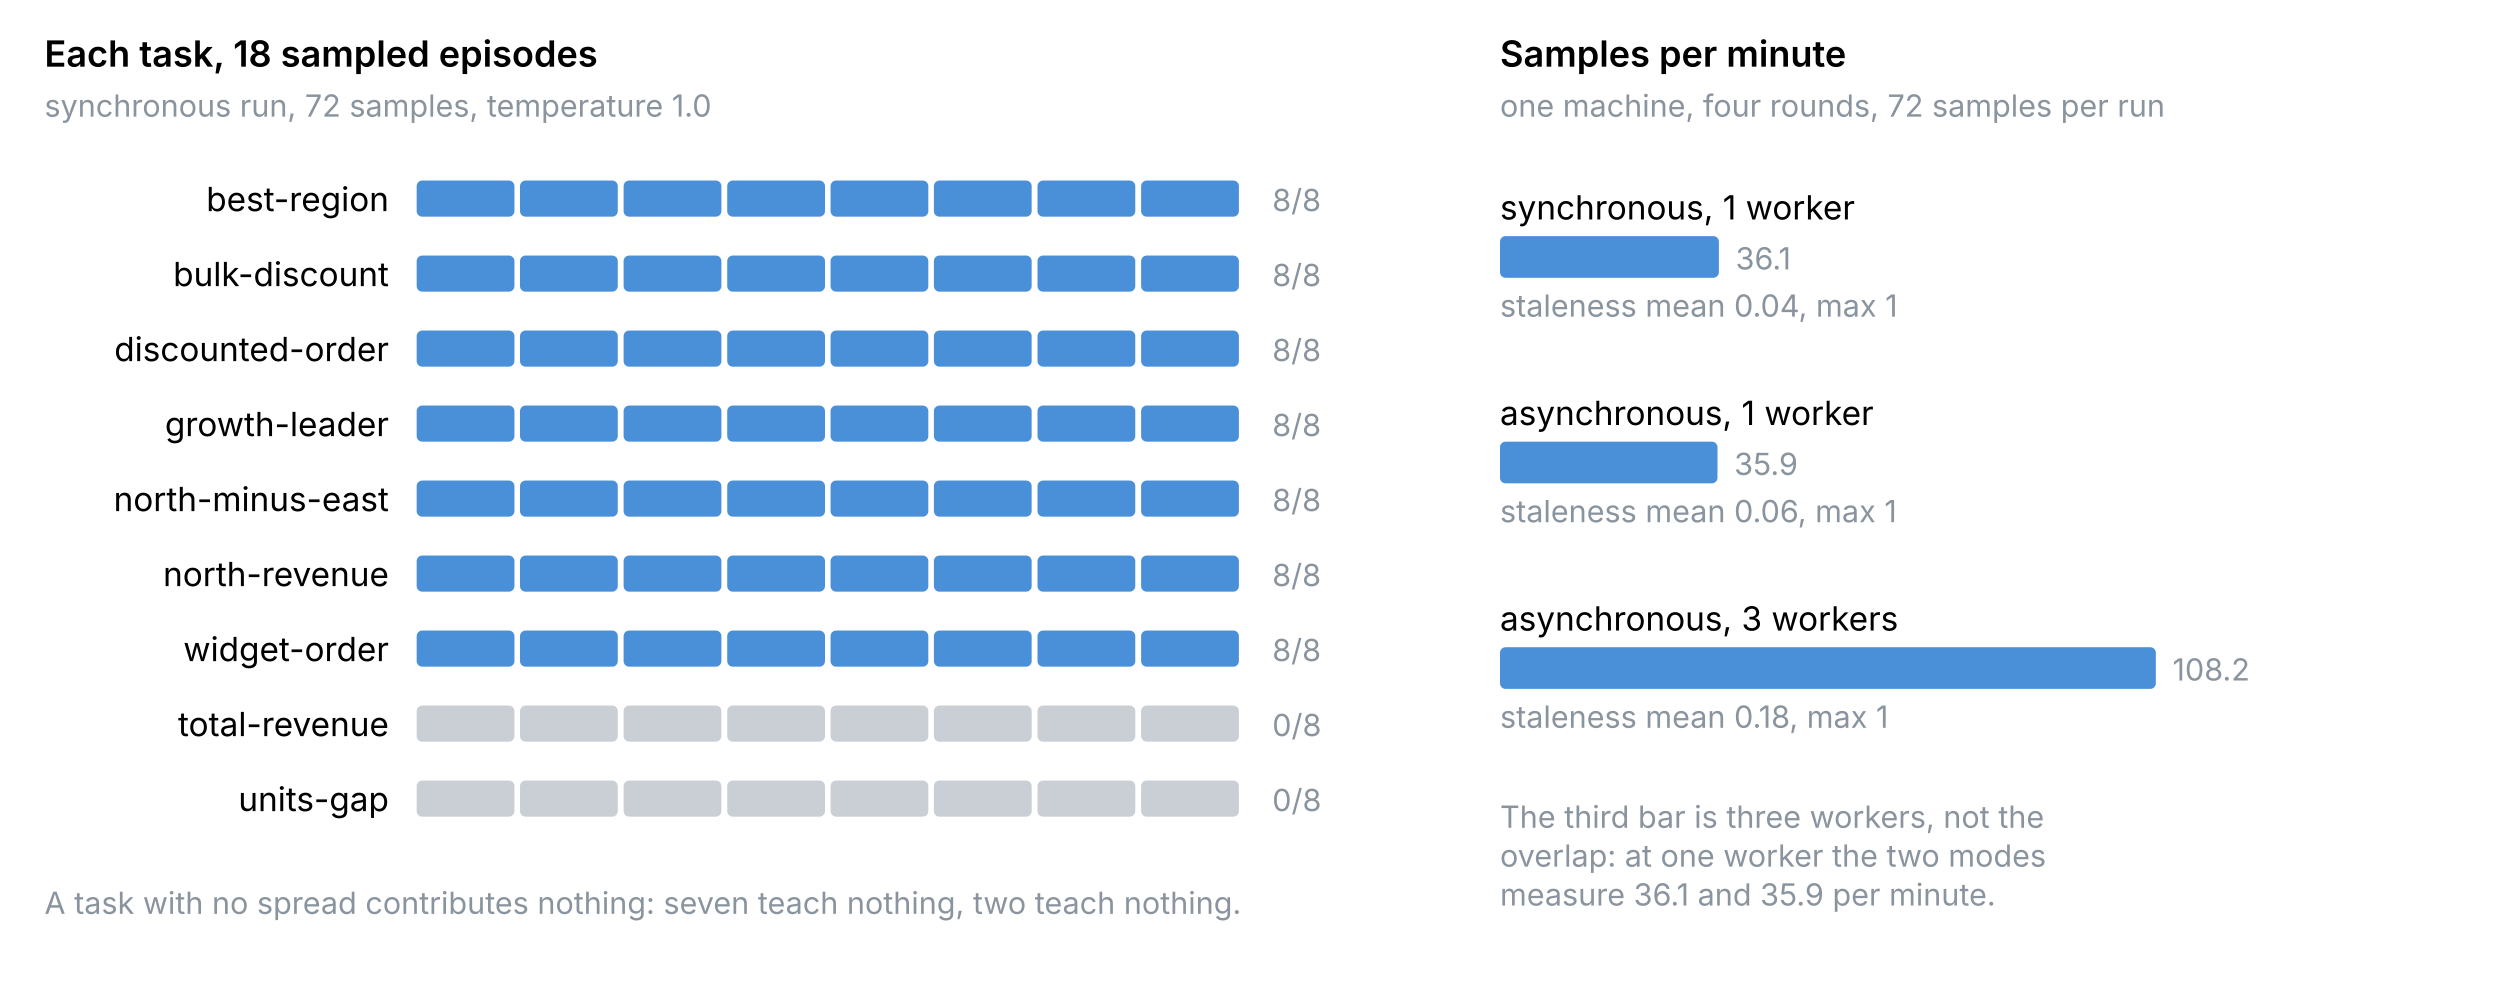
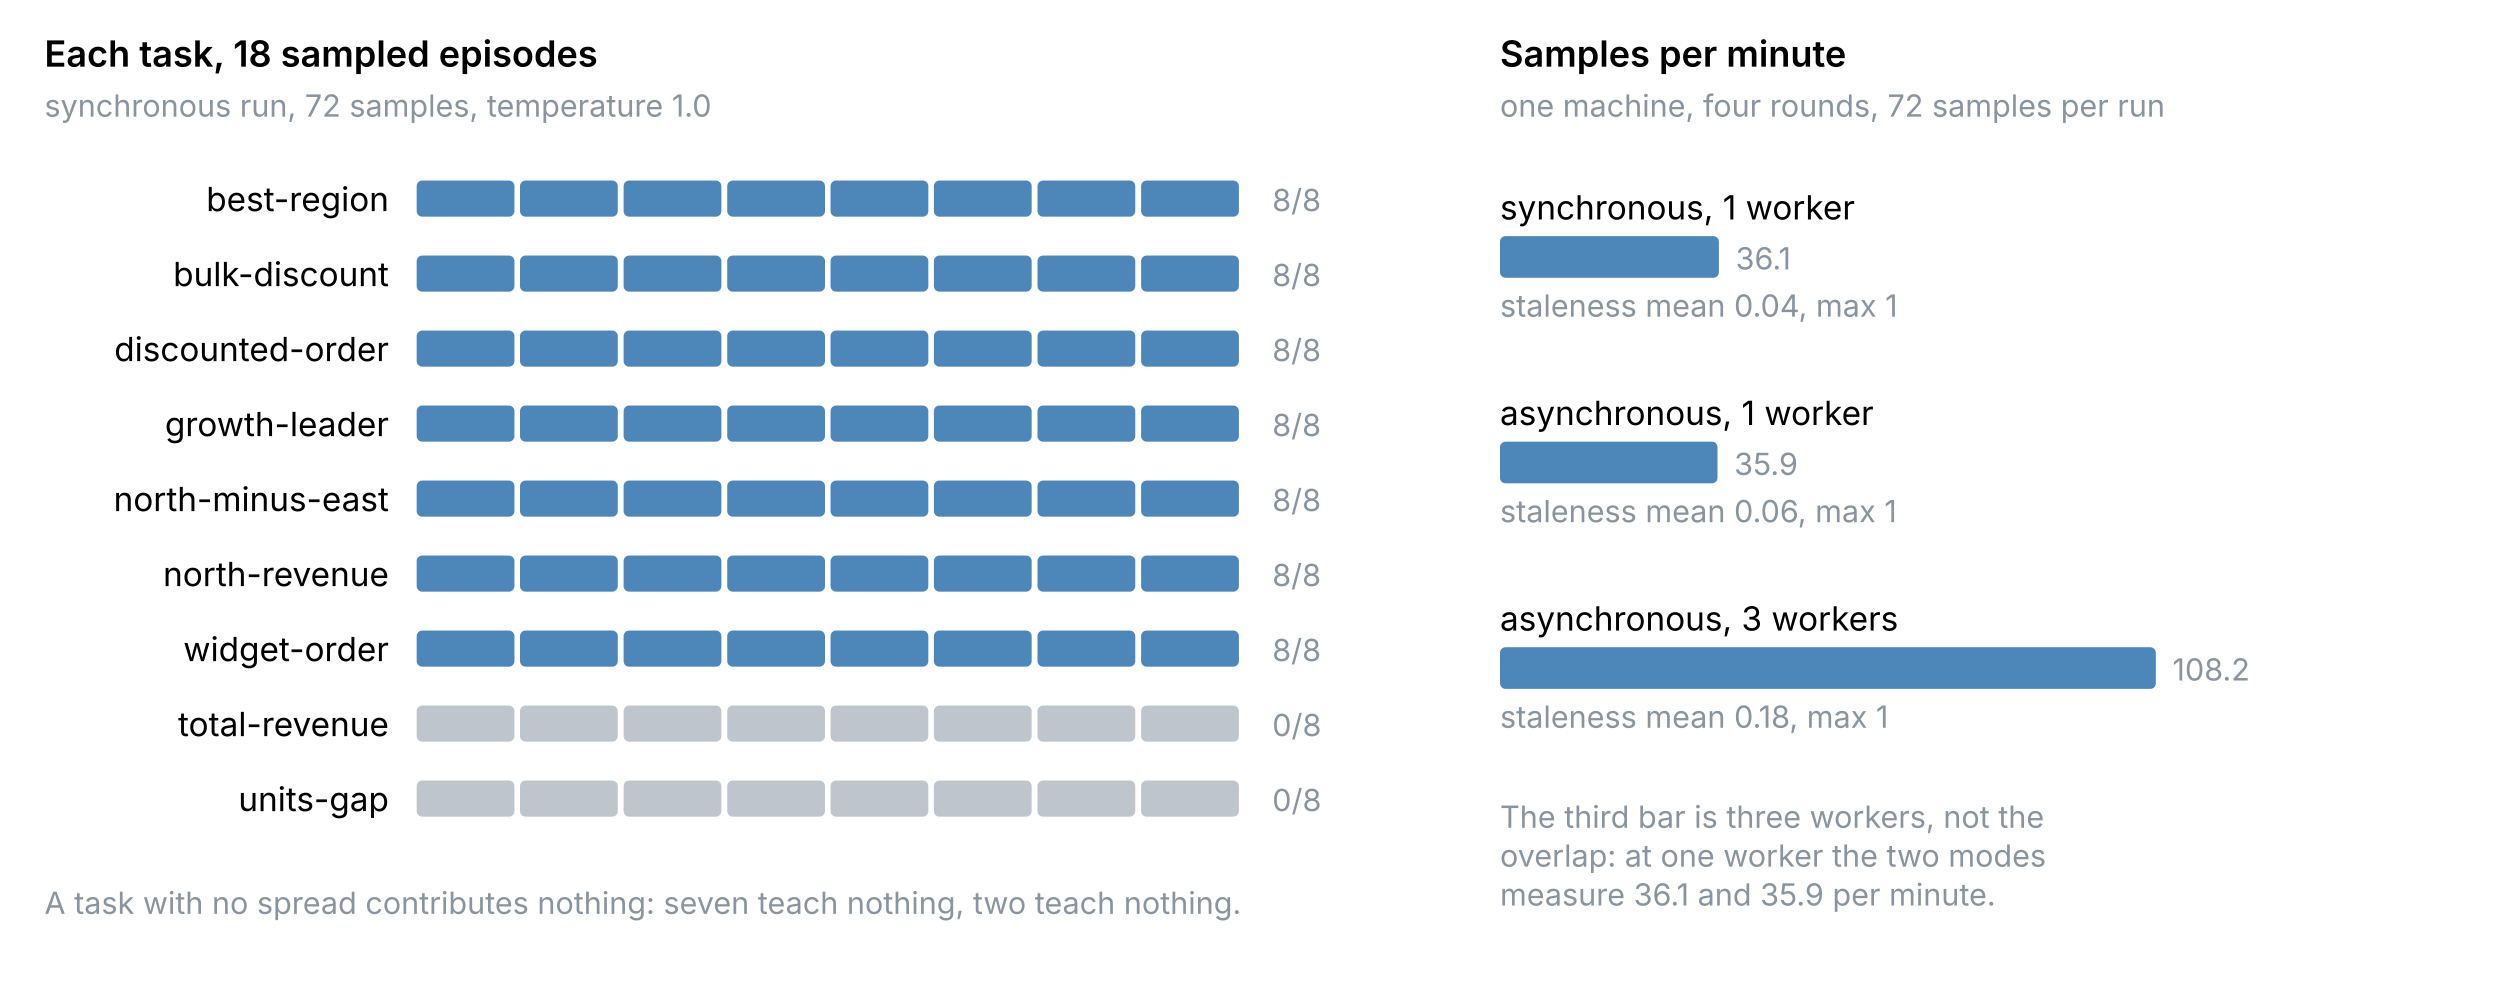
<svg xmlns="http://www.w3.org/2000/svg" viewBox="0 0 900 356" role="img" aria-label="Left: per-task solved counts are bimodal. Right: throughput comes from three workers, not from overlapping training with sampling.">
  <style>
  .t { font-family: ui-sans-serif, system-ui, -apple-system, "Segoe UI", sans-serif; }
  /* mdBook defines --fg and re-themes it; the desktop preview defines --foreground.  Both are
     handled, and the bar colours are fixed so the figure reads on a white page and a dark one. */
  .label { font-size: 12px; fill: var(--fg, var(--foreground, #24313d)); }
  .title { font-size: 13px; font-weight: 600; fill: var(--fg, var(--foreground, #24313d)); }
-   .small { font-size: 11px; fill: #8a949e; }
-   .bar-solved { fill: #4a90d9; }
-   .bar-missed { fill: #8895a2; opacity: .45; }
-   .bar-tp { fill: #4a90d9; }
-   .bar-tp2 { fill: #4a90d9; }
+   .small { font-size: 11px; fill: var(--muted-foreground, #8a949e); }
+   .fig-a-solved { fill: #4d86b8; }
+   .fig-a-missed { fill: #7f8c99; opacity: .5; }
+   .fig-a-bars { fill: #4d86b8; }
+   
</style>
  <text class="t title" x="16" y="24">Each task, 18 sampled episodes</text>
  <text class="t small" x="16" y="42">synchronous run, 72 samples, temperature 1.0</text>
  <text class="t label" x="140" y="76" text-anchor="end">best-region</text>
-   <rect class="bar-solved" x="150.0" y="65" width="35.2" height="13" rx="2" />
-   <rect class="bar-solved" x="187.2" y="65" width="35.2" height="13" rx="2" />
-   <rect class="bar-solved" x="224.5" y="65" width="35.2" height="13" rx="2" />
-   <rect class="bar-solved" x="261.8" y="65" width="35.2" height="13" rx="2" />
-   <rect class="bar-solved" x="299.0" y="65" width="35.2" height="13" rx="2" />
-   <rect class="bar-solved" x="336.2" y="65" width="35.2" height="13" rx="2" />
-   <rect class="bar-solved" x="373.5" y="65" width="35.2" height="13" rx="2" />
-   <rect class="bar-solved" x="410.8" y="65" width="35.2" height="13" rx="2" />
+   <rect class="fig-a-solved" x="150.0" y="65" width="35.2" height="13" rx="2" />
+   <rect class="fig-a-solved" x="187.2" y="65" width="35.2" height="13" rx="2" />
+   <rect class="fig-a-solved" x="224.5" y="65" width="35.2" height="13" rx="2" />
+   <rect class="fig-a-solved" x="261.8" y="65" width="35.2" height="13" rx="2" />
+   <rect class="fig-a-solved" x="299.0" y="65" width="35.2" height="13" rx="2" />
+   <rect class="fig-a-solved" x="336.2" y="65" width="35.2" height="13" rx="2" />
+   <rect class="fig-a-solved" x="373.5" y="65" width="35.2" height="13" rx="2" />
+   <rect class="fig-a-solved" x="410.8" y="65" width="35.2" height="13" rx="2" />
  <text class="t small" x="458" y="76">8/8</text>
  <text class="t label" x="140" y="103" text-anchor="end">bulk-discount</text>
-   <rect class="bar-solved" x="150.0" y="92" width="35.2" height="13" rx="2" />
-   <rect class="bar-solved" x="187.2" y="92" width="35.2" height="13" rx="2" />
-   <rect class="bar-solved" x="224.5" y="92" width="35.2" height="13" rx="2" />
-   <rect class="bar-solved" x="261.8" y="92" width="35.2" height="13" rx="2" />
-   <rect class="bar-solved" x="299.0" y="92" width="35.2" height="13" rx="2" />
-   <rect class="bar-solved" x="336.2" y="92" width="35.2" height="13" rx="2" />
-   <rect class="bar-solved" x="373.5" y="92" width="35.2" height="13" rx="2" />
-   <rect class="bar-solved" x="410.8" y="92" width="35.2" height="13" rx="2" />
+   <rect class="fig-a-solved" x="150.0" y="92" width="35.2" height="13" rx="2" />
+   <rect class="fig-a-solved" x="187.2" y="92" width="35.2" height="13" rx="2" />
+   <rect class="fig-a-solved" x="224.5" y="92" width="35.2" height="13" rx="2" />
+   <rect class="fig-a-solved" x="261.8" y="92" width="35.2" height="13" rx="2" />
+   <rect class="fig-a-solved" x="299.0" y="92" width="35.2" height="13" rx="2" />
+   <rect class="fig-a-solved" x="336.2" y="92" width="35.2" height="13" rx="2" />
+   <rect class="fig-a-solved" x="373.5" y="92" width="35.2" height="13" rx="2" />
+   <rect class="fig-a-solved" x="410.8" y="92" width="35.2" height="13" rx="2" />
  <text class="t small" x="458" y="103">8/8</text>
  <text class="t label" x="140" y="130" text-anchor="end">discounted-order</text>
-   <rect class="bar-solved" x="150.0" y="119" width="35.2" height="13" rx="2" />
-   <rect class="bar-solved" x="187.2" y="119" width="35.2" height="13" rx="2" />
-   <rect class="bar-solved" x="224.5" y="119" width="35.2" height="13" rx="2" />
-   <rect class="bar-solved" x="261.8" y="119" width="35.2" height="13" rx="2" />
-   <rect class="bar-solved" x="299.0" y="119" width="35.2" height="13" rx="2" />
-   <rect class="bar-solved" x="336.2" y="119" width="35.2" height="13" rx="2" />
-   <rect class="bar-solved" x="373.5" y="119" width="35.2" height="13" rx="2" />
-   <rect class="bar-solved" x="410.8" y="119" width="35.2" height="13" rx="2" />
+   <rect class="fig-a-solved" x="150.0" y="119" width="35.2" height="13" rx="2" />
+   <rect class="fig-a-solved" x="187.2" y="119" width="35.2" height="13" rx="2" />
+   <rect class="fig-a-solved" x="224.5" y="119" width="35.2" height="13" rx="2" />
+   <rect class="fig-a-solved" x="261.8" y="119" width="35.2" height="13" rx="2" />
+   <rect class="fig-a-solved" x="299.0" y="119" width="35.2" height="13" rx="2" />
+   <rect class="fig-a-solved" x="336.2" y="119" width="35.2" height="13" rx="2" />
+   <rect class="fig-a-solved" x="373.5" y="119" width="35.2" height="13" rx="2" />
+   <rect class="fig-a-solved" x="410.8" y="119" width="35.2" height="13" rx="2" />
  <text class="t small" x="458" y="130">8/8</text>
  <text class="t label" x="140" y="157" text-anchor="end">growth-leader</text>
-   <rect class="bar-solved" x="150.0" y="146" width="35.2" height="13" rx="2" />
-   <rect class="bar-solved" x="187.2" y="146" width="35.2" height="13" rx="2" />
-   <rect class="bar-solved" x="224.5" y="146" width="35.2" height="13" rx="2" />
-   <rect class="bar-solved" x="261.8" y="146" width="35.2" height="13" rx="2" />
-   <rect class="bar-solved" x="299.0" y="146" width="35.2" height="13" rx="2" />
-   <rect class="bar-solved" x="336.2" y="146" width="35.2" height="13" rx="2" />
-   <rect class="bar-solved" x="373.5" y="146" width="35.2" height="13" rx="2" />
-   <rect class="bar-solved" x="410.8" y="146" width="35.2" height="13" rx="2" />
+   <rect class="fig-a-solved" x="150.0" y="146" width="35.2" height="13" rx="2" />
+   <rect class="fig-a-solved" x="187.2" y="146" width="35.2" height="13" rx="2" />
+   <rect class="fig-a-solved" x="224.5" y="146" width="35.2" height="13" rx="2" />
+   <rect class="fig-a-solved" x="261.8" y="146" width="35.2" height="13" rx="2" />
+   <rect class="fig-a-solved" x="299.0" y="146" width="35.2" height="13" rx="2" />
+   <rect class="fig-a-solved" x="336.2" y="146" width="35.2" height="13" rx="2" />
+   <rect class="fig-a-solved" x="373.5" y="146" width="35.2" height="13" rx="2" />
+   <rect class="fig-a-solved" x="410.8" y="146" width="35.2" height="13" rx="2" />
  <text class="t small" x="458" y="157">8/8</text>
  <text class="t label" x="140" y="184" text-anchor="end">north-minus-east</text>
-   <rect class="bar-solved" x="150.0" y="173" width="35.2" height="13" rx="2" />
-   <rect class="bar-solved" x="187.2" y="173" width="35.2" height="13" rx="2" />
-   <rect class="bar-solved" x="224.5" y="173" width="35.2" height="13" rx="2" />
-   <rect class="bar-solved" x="261.8" y="173" width="35.2" height="13" rx="2" />
-   <rect class="bar-solved" x="299.0" y="173" width="35.2" height="13" rx="2" />
-   <rect class="bar-solved" x="336.2" y="173" width="35.2" height="13" rx="2" />
-   <rect class="bar-solved" x="373.5" y="173" width="35.2" height="13" rx="2" />
-   <rect class="bar-solved" x="410.8" y="173" width="35.2" height="13" rx="2" />
+   <rect class="fig-a-solved" x="150.0" y="173" width="35.2" height="13" rx="2" />
+   <rect class="fig-a-solved" x="187.2" y="173" width="35.2" height="13" rx="2" />
+   <rect class="fig-a-solved" x="224.5" y="173" width="35.2" height="13" rx="2" />
+   <rect class="fig-a-solved" x="261.8" y="173" width="35.2" height="13" rx="2" />
+   <rect class="fig-a-solved" x="299.0" y="173" width="35.2" height="13" rx="2" />
+   <rect class="fig-a-solved" x="336.2" y="173" width="35.2" height="13" rx="2" />
+   <rect class="fig-a-solved" x="373.5" y="173" width="35.2" height="13" rx="2" />
+   <rect class="fig-a-solved" x="410.8" y="173" width="35.2" height="13" rx="2" />
  <text class="t small" x="458" y="184">8/8</text>
  <text class="t label" x="140" y="211" text-anchor="end">north-revenue</text>
-   <rect class="bar-solved" x="150.0" y="200" width="35.2" height="13" rx="2" />
-   <rect class="bar-solved" x="187.2" y="200" width="35.2" height="13" rx="2" />
-   <rect class="bar-solved" x="224.5" y="200" width="35.2" height="13" rx="2" />
-   <rect class="bar-solved" x="261.8" y="200" width="35.2" height="13" rx="2" />
-   <rect class="bar-solved" x="299.0" y="200" width="35.2" height="13" rx="2" />
-   <rect class="bar-solved" x="336.2" y="200" width="35.2" height="13" rx="2" />
-   <rect class="bar-solved" x="373.5" y="200" width="35.2" height="13" rx="2" />
-   <rect class="bar-solved" x="410.8" y="200" width="35.2" height="13" rx="2" />
+   <rect class="fig-a-solved" x="150.0" y="200" width="35.2" height="13" rx="2" />
+   <rect class="fig-a-solved" x="187.2" y="200" width="35.2" height="13" rx="2" />
+   <rect class="fig-a-solved" x="224.5" y="200" width="35.2" height="13" rx="2" />
+   <rect class="fig-a-solved" x="261.8" y="200" width="35.2" height="13" rx="2" />
+   <rect class="fig-a-solved" x="299.0" y="200" width="35.2" height="13" rx="2" />
+   <rect class="fig-a-solved" x="336.2" y="200" width="35.2" height="13" rx="2" />
+   <rect class="fig-a-solved" x="373.5" y="200" width="35.2" height="13" rx="2" />
+   <rect class="fig-a-solved" x="410.8" y="200" width="35.2" height="13" rx="2" />
  <text class="t small" x="458" y="211">8/8</text>
  <text class="t label" x="140" y="238" text-anchor="end">widget-order</text>
-   <rect class="bar-solved" x="150.0" y="227" width="35.2" height="13" rx="2" />
-   <rect class="bar-solved" x="187.2" y="227" width="35.2" height="13" rx="2" />
-   <rect class="bar-solved" x="224.5" y="227" width="35.2" height="13" rx="2" />
-   <rect class="bar-solved" x="261.8" y="227" width="35.2" height="13" rx="2" />
-   <rect class="bar-solved" x="299.0" y="227" width="35.2" height="13" rx="2" />
-   <rect class="bar-solved" x="336.2" y="227" width="35.2" height="13" rx="2" />
-   <rect class="bar-solved" x="373.5" y="227" width="35.2" height="13" rx="2" />
-   <rect class="bar-solved" x="410.8" y="227" width="35.2" height="13" rx="2" />
+   <rect class="fig-a-solved" x="150.0" y="227" width="35.2" height="13" rx="2" />
+   <rect class="fig-a-solved" x="187.2" y="227" width="35.2" height="13" rx="2" />
+   <rect class="fig-a-solved" x="224.5" y="227" width="35.2" height="13" rx="2" />
+   <rect class="fig-a-solved" x="261.8" y="227" width="35.2" height="13" rx="2" />
+   <rect class="fig-a-solved" x="299.0" y="227" width="35.2" height="13" rx="2" />
+   <rect class="fig-a-solved" x="336.2" y="227" width="35.2" height="13" rx="2" />
+   <rect class="fig-a-solved" x="373.5" y="227" width="35.2" height="13" rx="2" />
+   <rect class="fig-a-solved" x="410.8" y="227" width="35.2" height="13" rx="2" />
  <text class="t small" x="458" y="238">8/8</text>
  <text class="t label" x="140" y="265" text-anchor="end">total-revenue</text>
-   <rect class="bar-missed" x="150.0" y="254" width="35.2" height="13" rx="2" />
-   <rect class="bar-missed" x="187.2" y="254" width="35.2" height="13" rx="2" />
-   <rect class="bar-missed" x="224.5" y="254" width="35.2" height="13" rx="2" />
-   <rect class="bar-missed" x="261.8" y="254" width="35.2" height="13" rx="2" />
-   <rect class="bar-missed" x="299.0" y="254" width="35.2" height="13" rx="2" />
-   <rect class="bar-missed" x="336.2" y="254" width="35.2" height="13" rx="2" />
-   <rect class="bar-missed" x="373.5" y="254" width="35.2" height="13" rx="2" />
-   <rect class="bar-missed" x="410.8" y="254" width="35.2" height="13" rx="2" />
+   <rect class="fig-a-missed" x="150.0" y="254" width="35.2" height="13" rx="2" />
+   <rect class="fig-a-missed" x="187.2" y="254" width="35.2" height="13" rx="2" />
+   <rect class="fig-a-missed" x="224.5" y="254" width="35.2" height="13" rx="2" />
+   <rect class="fig-a-missed" x="261.8" y="254" width="35.2" height="13" rx="2" />
+   <rect class="fig-a-missed" x="299.0" y="254" width="35.2" height="13" rx="2" />
+   <rect class="fig-a-missed" x="336.2" y="254" width="35.2" height="13" rx="2" />
+   <rect class="fig-a-missed" x="373.5" y="254" width="35.2" height="13" rx="2" />
+   <rect class="fig-a-missed" x="410.8" y="254" width="35.2" height="13" rx="2" />
  <text class="t small" x="458" y="265">0/8</text>
  <text class="t label" x="140" y="292" text-anchor="end">units-gap</text>
-   <rect class="bar-missed" x="150.0" y="281" width="35.2" height="13" rx="2" />
-   <rect class="bar-missed" x="187.2" y="281" width="35.2" height="13" rx="2" />
-   <rect class="bar-missed" x="224.5" y="281" width="35.2" height="13" rx="2" />
-   <rect class="bar-missed" x="261.8" y="281" width="35.2" height="13" rx="2" />
-   <rect class="bar-missed" x="299.0" y="281" width="35.2" height="13" rx="2" />
-   <rect class="bar-missed" x="336.2" y="281" width="35.2" height="13" rx="2" />
-   <rect class="bar-missed" x="373.5" y="281" width="35.2" height="13" rx="2" />
-   <rect class="bar-missed" x="410.8" y="281" width="35.2" height="13" rx="2" />
+   <rect class="fig-a-missed" x="150.0" y="281" width="35.2" height="13" rx="2" />
+   <rect class="fig-a-missed" x="187.2" y="281" width="35.2" height="13" rx="2" />
+   <rect class="fig-a-missed" x="224.5" y="281" width="35.2" height="13" rx="2" />
+   <rect class="fig-a-missed" x="261.8" y="281" width="35.2" height="13" rx="2" />
+   <rect class="fig-a-missed" x="299.0" y="281" width="35.2" height="13" rx="2" />
+   <rect class="fig-a-missed" x="336.2" y="281" width="35.2" height="13" rx="2" />
+   <rect class="fig-a-missed" x="373.5" y="281" width="35.2" height="13" rx="2" />
+   <rect class="fig-a-missed" x="410.8" y="281" width="35.2" height="13" rx="2" />
  <text class="t small" x="458" y="292">0/8</text>
  <text class="t small" x="16" y="329">A task with no spread contributes nothing: seven teach nothing, two teach nothing.</text>
  <text class="t title" x="540" y="24">Samples per minute</text>
  <text class="t small" x="540" y="42">one machine, four rounds, 72 samples per run</text>
  <text class="t label" x="540" y="79">synchronous, 1 worker</text>
-   <rect class="bar-tp" x="540" y="85" width="78.8" height="15" rx="2" />
+   <rect class="fig-a-bars" x="540" y="85" width="78.8" height="15" rx="2" />
  <text class="t small" x="624.8" y="97">36.1</text>
  <text class="t small" x="540" y="114">staleness mean 0.04, max 1</text>
  <text class="t label" x="540" y="153">asynchronous, 1 worker</text>
-   <rect class="bar-tp" x="540" y="159" width="78.3" height="15" rx="2" />
+   <rect class="fig-a-bars" x="540" y="159" width="78.3" height="15" rx="2" />
  <text class="t small" x="624.3" y="171">35.9</text>
  <text class="t small" x="540" y="188">staleness mean 0.06, max 1</text>
  <text class="t label" x="540" y="227">asynchronous, 3 workers</text>
-   <rect class="bar-tp2" x="540" y="233" width="236.1" height="15" rx="2" />
+   <rect class="fig-a-bars" x="540" y="233" width="236.1" height="15" rx="2" />
  <text class="t small" x="782.1" y="245">108.2</text>
  <text class="t small" x="540" y="262">staleness mean 0.18, max 1</text>
  <text class="t small" x="540" y="298">The third bar is three workers, not the</text>
  <text class="t small" x="540" y="312">overlap: at one worker the two modes</text>
  <text class="t small" x="540" y="326">measure 36.1 and 35.9 per minute.</text>
</svg>
